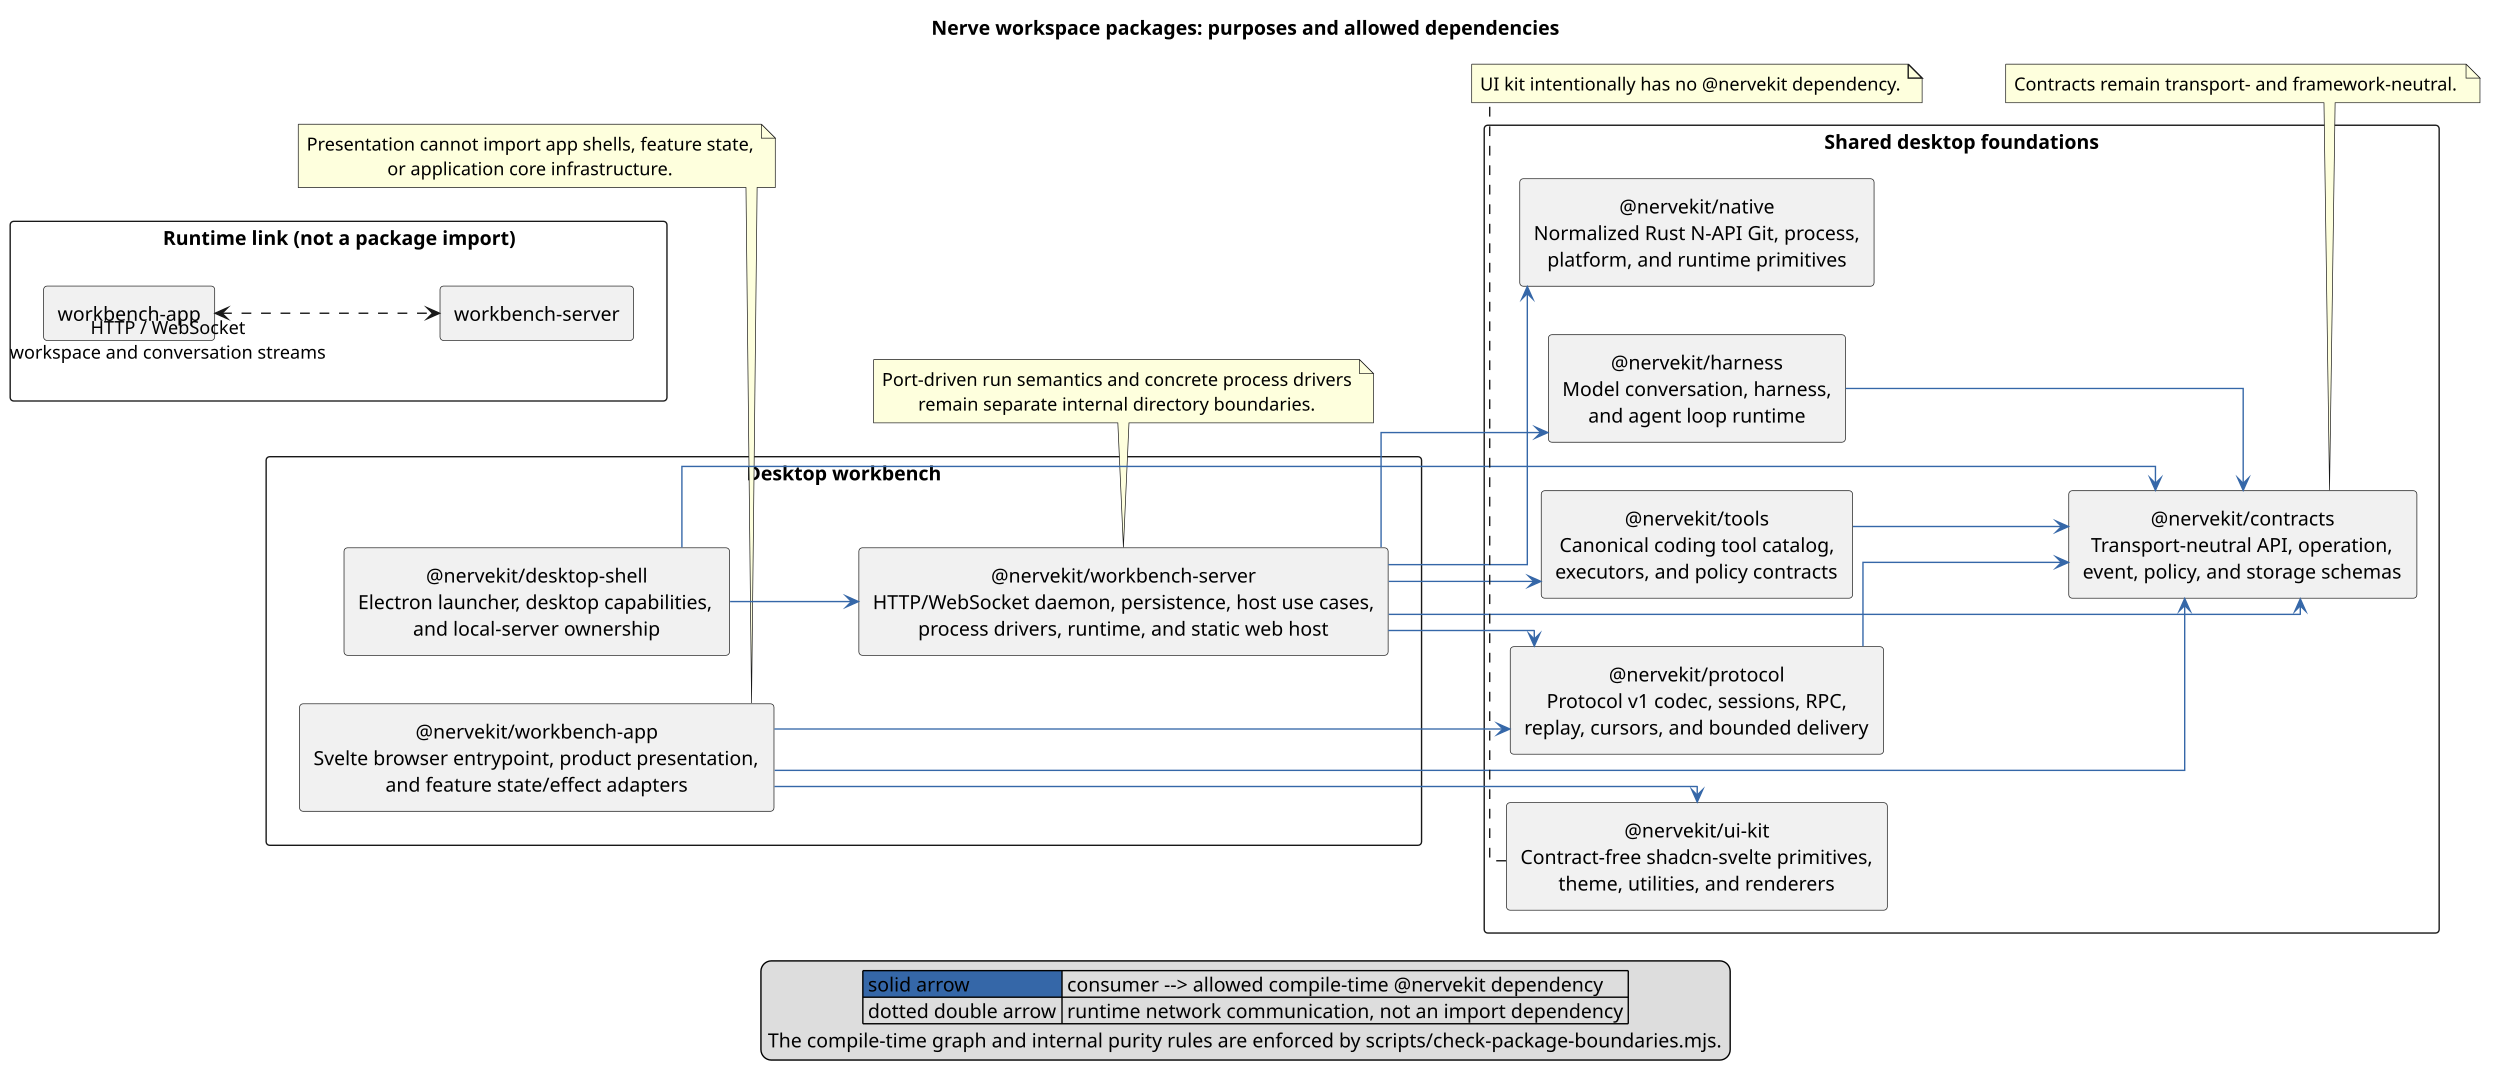
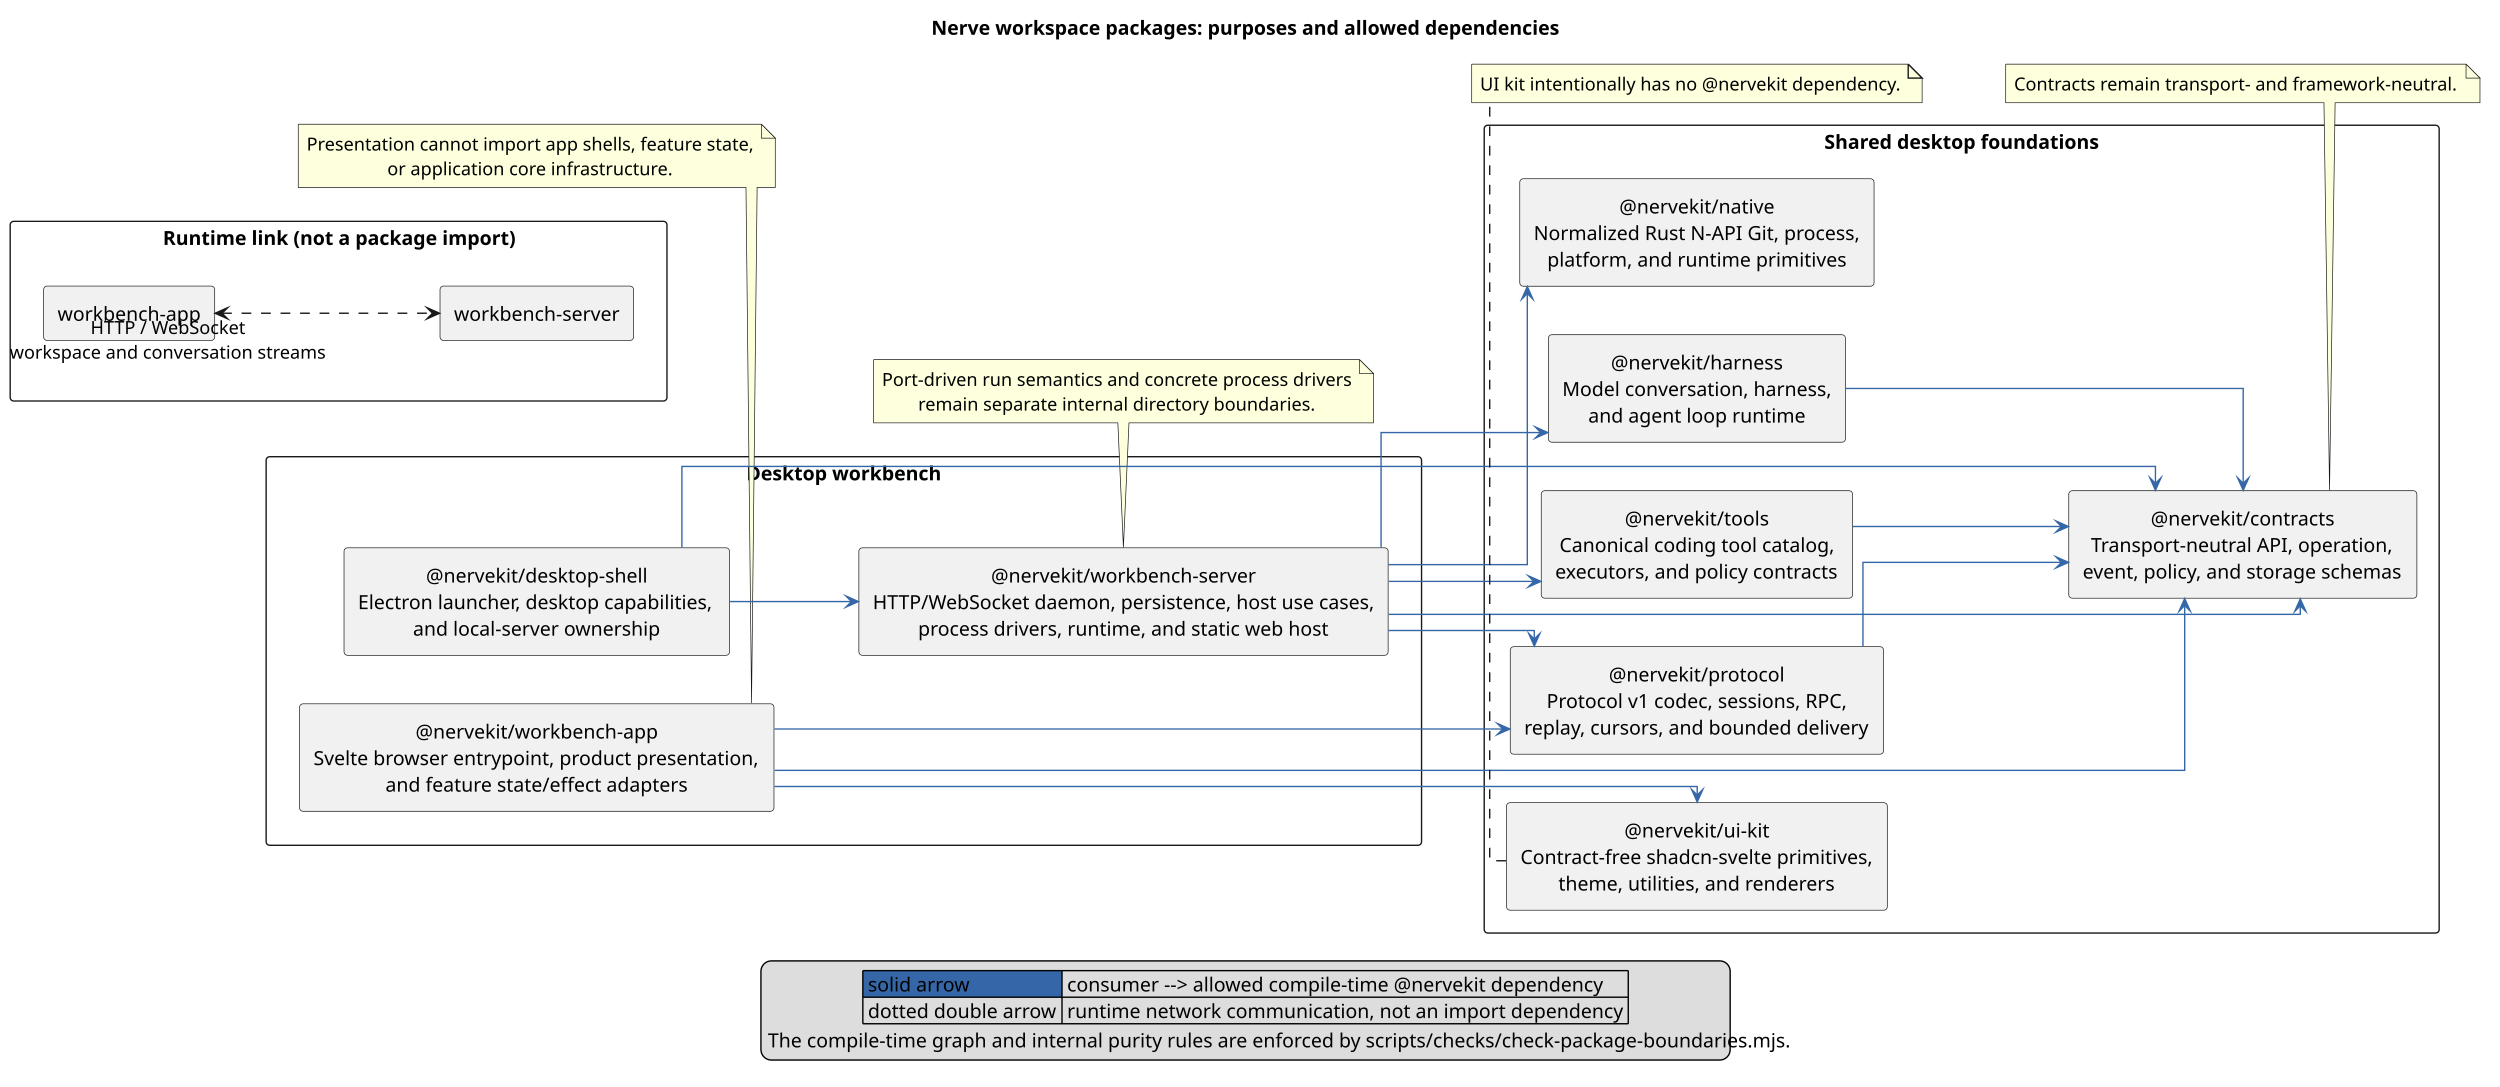
<svg xmlns="http://www.w3.org/2000/svg" contentStyleType="text/css" data-diagram-type="DESCRIPTION" height="780px" preserveAspectRatio="none" style="width:1795px;height:780px;background:#FFFFFF;" version="1.1" viewBox="0 0 1795 780" width="1795px" zoomAndPan="magnify">
  <defs />
  <g>
    <g class="title" data-source-line="8">
      <text fill="#000000" font-family="sans-serif" font-size="14" font-weight="700" lengthAdjust="spacing" textLength="451.232" x="668.692" y="24.966">Nerve workspace packages: purposes and allowed dependencies</text>
    </g>
    <g class="cluster" data-qualified-name="foundations" data-source-line="10" id="ent0001">
      <rect fill="none" height="580" rx="2.5" ry="2.5" style="stroke:#181818;stroke-width:1;" width="685.65" x="1065.67" y="89.918" />
      <text fill="#000000" font-family="sans-serif" font-size="14" font-weight="700" lengthAdjust="spacing" textLength="197.273" x="1309.858" y="106.884">Shared desktop foundations</text>
    </g>
    <g class="cluster" data-qualified-name="local" data-source-line="19" id="ent0008">
      <rect fill="none" height="279" rx="2.5" ry="2.5" style="stroke:#181818;stroke-width:1;" width="829.59" x="191.09" y="327.918" />
      <text fill="#000000" font-family="sans-serif" font-size="14" font-weight="700" lengthAdjust="spacing" textLength="139.929" x="535.92" y="344.884">Desktop workbench</text>
    </g>
    <g class="cluster" data-qualified-name="runtime_links" data-source-line="40" id="ent0025">
      <rect fill="none" height="129" rx="2.5" ry="2.5" style="stroke:#181818;stroke-width:1;" width="471.57" x="7.31" y="158.918" />
      <text fill="#000000" font-family="sans-serif" font-size="14" font-weight="700" lengthAdjust="spacing" textLength="252.293" x="116.948" y="175.884">Runtime link (not a package import)</text>
    </g>
    <g class="entity" data-qualified-name="foundations.contracts" data-source-line="11" id="ent0002">
      <rect fill="#F1F1F1" height="77.204" rx="2.5" ry="2.5" style="stroke:#181818;stroke-width:0.5;" width="249.949" x="1485.37" y="352.318" />
      <text fill="#000000" font-family="sans-serif" font-size="14" lengthAdjust="spacing" textLength="132.286" x="1544.202" y="377.284">@nervekit/contracts</text>
      <text fill="#000000" font-family="sans-serif" font-size="14" lengthAdjust="spacing" textLength="218.049" x="1501.32" y="396.352">Transport-neutral API, operation,</text>
      <text fill="#000000" font-family="sans-serif" font-size="14" lengthAdjust="spacing" textLength="229.949" x="1495.37" y="415.42">event, policy, and storage schemas</text>
    </g>
    <g class="entity" data-qualified-name="foundations.protocol" data-source-line="12" id="ent0003">
      <rect fill="#F1F1F1" height="77.204" rx="2.5" ry="2.5" style="stroke:#181818;stroke-width:0.5;" width="268.051" x="1084.36" y="464.318" />
      <text fill="#000000" font-family="sans-serif" font-size="14" lengthAdjust="spacing" textLength="126.462" x="1155.155" y="489.284">@nervekit/protocol</text>
      <text fill="#000000" font-family="sans-serif" font-size="14" lengthAdjust="spacing" textLength="215.879" x="1110.446" y="508.352">Protocol v1 codec, sessions, RPC,</text>
      <text fill="#000000" font-family="sans-serif" font-size="14" lengthAdjust="spacing" textLength="248.051" x="1094.36" y="527.42">replay, cursors, and bounded delivery</text>
    </g>
    <g class="entity" data-qualified-name="foundations.harness" data-source-line="13" id="ent0004">
      <rect fill="#F1F1F1" height="77.204" rx="2.5" ry="2.5" style="stroke:#181818;stroke-width:0.5;" width="213.297" x="1111.73" y="240.318" />
      <text fill="#000000" font-family="sans-serif" font-size="14" lengthAdjust="spacing" textLength="123.522" x="1156.618" y="265.284">@nervekit/harness</text>
      <text fill="#000000" font-family="sans-serif" font-size="14" lengthAdjust="spacing" textLength="193.297" x="1121.73" y="284.352">Model conversation, harness,</text>
      <text fill="#000000" font-family="sans-serif" font-size="14" lengthAdjust="spacing" textLength="156.001" x="1140.378" y="303.42">and agent loop runtime</text>
    </g>
    <g class="entity" data-qualified-name="foundations.tools" data-source-line="14" id="ent0005">
      <rect fill="#F1F1F1" height="77.204" rx="2.5" ry="2.5" style="stroke:#181818;stroke-width:0.5;" width="223.545" x="1106.61" y="352.318" />
      <text fill="#000000" font-family="sans-serif" font-size="14" lengthAdjust="spacing" textLength="103.586" x="1166.59" y="377.284">@nervekit/tools</text>
      <text fill="#000000" font-family="sans-serif" font-size="14" lengthAdjust="spacing" textLength="197.399" x="1119.683" y="396.352">Canonical coding tool catalog,</text>
      <text fill="#000000" font-family="sans-serif" font-size="14" lengthAdjust="spacing" textLength="203.545" x="1116.61" y="415.42">executors, and policy contracts</text>
    </g>
    <g class="entity" data-qualified-name="foundations.native" data-source-line="15" id="ent0006">
      <rect fill="#F1F1F1" height="77.204" rx="2.5" ry="2.5" style="stroke:#181818;stroke-width:0.5;" width="254.387" x="1091.19" y="128.318" />
      <text fill="#000000" font-family="sans-serif" font-size="14" lengthAdjust="spacing" textLength="111.454" x="1162.657" y="153.284">@nervekit/native</text>
      <text fill="#000000" font-family="sans-serif" font-size="14" lengthAdjust="spacing" textLength="234.387" x="1101.19" y="172.352">Normalized Rust N-API Git, process,</text>
      <text fill="#000000" font-family="sans-serif" font-size="14" lengthAdjust="spacing" textLength="214.899" x="1110.934" y="191.42">platform, and runtime primitives</text>
    </g>
    <g class="entity" data-qualified-name="foundations.ui_kit" data-source-line="16" id="ent0007">
      <rect fill="#F1F1F1" height="77.204" rx="2.5" ry="2.5" style="stroke:#181818;stroke-width:0.5;" width="273.427" x="1081.67" y="576.318" />
      <text fill="#000000" font-family="sans-serif" font-size="14" lengthAdjust="spacing" textLength="104.188" x="1166.29" y="601.284">@nervekit/ui-kit</text>
      <text fill="#000000" font-family="sans-serif" font-size="14" lengthAdjust="spacing" textLength="253.427" x="1091.67" y="620.352">Contract-free shadcn-svelte primitives,</text>
      <text fill="#000000" font-family="sans-serif" font-size="14" lengthAdjust="spacing" textLength="198.939" x="1118.914" y="639.42">theme, utilities, and renderers</text>
    </g>
    <g class="entity" data-qualified-name="local.workbench_server" data-source-line="20" id="ent0009">
      <rect fill="#F1F1F1" height="77.204" rx="2.5" ry="2.5" style="stroke:#181818;stroke-width:0.5;" width="380.023" x="616.66" y="393.318" />
      <text fill="#000000" font-family="sans-serif" font-size="14" lengthAdjust="spacing" textLength="190.217" x="711.563" y="418.284">@nervekit/workbench-server</text>
      <text fill="#000000" font-family="sans-serif" font-size="14" lengthAdjust="spacing" textLength="360.023" x="626.66" y="437.352">HTTP/WebSocket daemon, persistence, host use cases,</text>
      <text fill="#000000" font-family="sans-serif" font-size="14" lengthAdjust="spacing" textLength="294.979" x="659.182" y="456.42">process drivers, runtime, and static web host</text>
    </g>
    <g class="entity" data-qualified-name="local.workbench_app" data-source-line="21" id="ent0010">
      <rect fill="#F1F1F1" height="77.204" rx="2.5" ry="2.5" style="stroke:#181818;stroke-width:0.5;" width="340.627" x="215.09" y="505.318" />
      <text fill="#000000" font-family="sans-serif" font-size="14" lengthAdjust="spacing" textLength="174.117" x="298.345" y="530.284">@nervekit/workbench-app</text>
      <text fill="#000000" font-family="sans-serif" font-size="14" lengthAdjust="spacing" textLength="320.627" x="225.09" y="549.352">Svelte browser entrypoint, product presentation,</text>
      <text fill="#000000" font-family="sans-serif" font-size="14" lengthAdjust="spacing" textLength="217.321" x="276.743" y="568.42">and feature state/effect adapters</text>
    </g>
    <g class="entity" data-qualified-name="local.desktop_shell" data-source-line="22" id="ent0011">
      <rect fill="#F1F1F1" height="77.204" rx="2.5" ry="2.5" style="stroke:#181818;stroke-width:0.5;" width="276.787" x="247.01" y="393.318" />
      <text fill="#000000" font-family="sans-serif" font-size="14" lengthAdjust="spacing" textLength="159.081" x="305.863" y="418.284">@nervekit/desktop-shell</text>
      <text fill="#000000" font-family="sans-serif" font-size="14" lengthAdjust="spacing" textLength="256.787" x="257.01" y="437.352">Electron launcher, desktop capabilities,</text>
      <text fill="#000000" font-family="sans-serif" font-size="14" lengthAdjust="spacing" textLength="177.729" x="296.539" y="456.42">and local-server ownership</text>
    </g>
    <g class="entity" data-qualified-name="runtime_links.rt_workbench_app" data-source-line="41" id="ent0026">
      <rect fill="#F1F1F1" height="39.068" rx="2.5" ry="2.5" style="stroke:#181818;stroke-width:0.5;" width="122.844" x="31.31" y="205.388" />
      <text fill="#000000" font-family="sans-serif" font-size="14" lengthAdjust="spacing" textLength="102.844" x="41.31" y="230.354">workbench-app</text>
    </g>
    <g class="entity" data-qualified-name="runtime_links.rt_workbench_server" data-source-line="42" id="ent0027">
      <rect fill="#F1F1F1" height="39.068" rx="2.5" ry="2.5" style="stroke:#181818;stroke-width:0.5;" width="138.944" x="315.93" y="205.388" />
      <text fill="#000000" font-family="sans-serif" font-size="14" lengthAdjust="spacing" textLength="118.944" x="325.93" y="230.354">workbench-server</text>
    </g>
    <g class="entity" data-qualified-name="GMN30" data-source-line="48" id="ent0031">
      <path d="M1440.09,46.068 L1440.09,73.774 A0,0 0 0 0 1440.09,73.774 L1668.61,73.774 L1672.61,351.978 L1676.61,73.774 L1780.617,73.774 A0,0 0 0 0 1780.617,73.774 L1780.617,56.068 L1770.617,46.068 L1440.09,46.068 A0,0 0 0 0 1440.09,46.068" fill="#FEFFDD" style="stroke:#181818;stroke-width:0.5;" />
      <path d="M1770.617,46.068 L1770.617,56.068 L1780.617,56.068 L1770.617,46.068" fill="#FEFFDD" style="stroke:#181818;stroke-width:0.5;" />
      <text fill="#000000" font-family="sans-serif" font-size="13" lengthAdjust="spacing" textLength="319.527" x="1446.09" y="64.965">Contracts remain transport- and framework-neutral.</text>
    </g>
    <g class="entity" data-qualified-name="GMN33" data-source-line="51" id="ent0034">
      <path d="M1056.68,46.068 L1056.68,73.774 L1380.086,73.774 L1380.086,56.068 L1370.086,46.068 L1056.68,46.068" fill="#FEFFDD" style="stroke:#181818;stroke-width:0.5;" />
      <path d="M1370.086,46.068 L1370.086,56.068 L1380.086,56.068 L1370.086,46.068" fill="#FEFFDD" style="stroke:#181818;stroke-width:1;" />
      <text fill="#000000" font-family="sans-serif" font-size="13" lengthAdjust="spacing" textLength="302.406" x="1062.68" y="64.965">UI kit intentionally has no @nervekit dependency.</text>
    </g>
    <g class="entity" data-qualified-name="GMN36" data-source-line="54" id="ent0037">
      <path d="M627.23,258.208 L627.23,303.62 A0,0 0 0 0 627.23,303.62 L802.61,303.62 L806.61,393.028 L810.61,303.62 L986.1,303.62 A0,0 0 0 0 986.1,303.62 L986.1,268.208 L976.1,258.208 L627.23,258.208 A0,0 0 0 0 627.23,258.208" fill="#FEFFDD" style="stroke:#181818;stroke-width:0.5;" />
      <path d="M976.1,258.208 L976.1,268.208 L986.1,268.208 L976.1,258.208" fill="#FEFFDD" style="stroke:#181818;stroke-width:0.5;" />
      <text fill="#000000" font-family="sans-serif" font-size="13" lengthAdjust="spacing" textLength="337.87" x="633.23" y="277.105">Port-driven run semantics and concrete process drivers</text>
      <text fill="#000000" font-family="sans-serif" font-size="13" lengthAdjust="spacing" textLength="285.883" x="659.223" y="294.811">remain separate internal directory boundaries.</text>
    </g>
    <g class="entity" data-qualified-name="GMN39" data-source-line="58" id="ent0040">
      <path d="M214.15,89.208 L214.15,134.62 A0,0 0 0 0 214.15,134.62 L535.61,134.62 L539.61,504.818 L543.61,134.62 L556.653,134.62 A0,0 0 0 0 556.653,134.62 L556.653,99.208 L546.653,89.208 L214.15,89.208 A0,0 0 0 0 214.15,89.208" fill="#FEFFDD" style="stroke:#181818;stroke-width:0.5;" />
      <path d="M546.653,89.208 L546.653,99.208 L556.653,99.208 L546.653,89.208" fill="#FEFFDD" style="stroke:#181818;stroke-width:0.5;" />
      <text fill="#000000" font-family="sans-serif" font-size="13" lengthAdjust="spacing" textLength="321.503" x="220.15" y="108.105">Presentation cannot import app shells, feature state,</text>
      <text fill="#000000" font-family="sans-serif" font-size="13" lengthAdjust="spacing" textLength="205.647" x="278.078" y="125.811">or application core infrastructure.</text>
    </g>
    <g class="link" data-entity-1="ent0003" data-entity-2="ent0002" data-link-type="dependency" data-source-line="25" id="lnk12">
      <path d="M1337.61,464.018 C1337.61,436.248 1337.61,403.788 1337.61,403.788 C1337.61,403.788 1408.46,403.788 1480.16,403.788" fill="none" id="protocol-to-contracts" style="stroke:#3567A8;stroke-width:1;" />
      <polygon fill="#3567A8" points="1485.16,403.788,1476.16,399.788,1480.16,403.788,1476.16,407.788,1485.16,403.788" style="stroke:#3567A8;stroke-width:1;stroke-linejoin:miter;stroke-miterlimit:10;" />
    </g>
    <g class="link" data-entity-1="ent0004" data-entity-2="ent0002" data-link-type="dependency" data-source-line="26" id="lnk13">
      <path d="M1325.3,278.918 C1441.44,278.918 1610.61,278.918 1610.61,278.918 C1610.61,278.918 1610.61,314.708 1610.61,347.058" fill="none" id="harness-to-contracts" style="stroke:#3567A8;stroke-width:1;" />
      <polygon fill="#3567A8" points="1610.61,352.058,1614.61,343.058,1610.61,347.058,1606.61,343.058,1610.61,352.058" style="stroke:#3567A8;stroke-width:1;stroke-linejoin:miter;stroke-miterlimit:10;" />
    </g>
    <g class="link" data-entity-1="ent0005" data-entity-2="ent0002" data-link-type="dependency" data-source-line="27" id="lnk14">
      <path d="M1330.44,378.048 C1378.75,378.048 1430.44,378.048 1480.12,378.048" fill="none" id="tools-to-contracts" style="stroke:#3567A8;stroke-width:1;" />
      <polygon fill="#3567A8" points="1485.12,378.048,1476.12,374.048,1480.12,378.048,1476.12,382.048,1485.12,378.048" style="stroke:#3567A8;stroke-width:1;stroke-linejoin:miter;stroke-miterlimit:10;" />
    </g>
    <g class="link" data-entity-1="ent0009" data-entity-2="ent0002" data-link-type="dependency" data-source-line="29" id="lnk15">
      <path d="M997.08,441.118 C1246.27,441.118 1651.61,441.118 1651.61,441.118 C1651.61,441.118 1651.61,441.458 1651.61,434.978" fill="none" id="workbench_server-to-contracts" style="stroke:#3567A8;stroke-width:1;" />
      <polygon fill="#3567A8" points="1651.61,429.978,1647.61,438.978,1651.61,434.978,1655.61,438.978,1651.61,429.978" style="stroke:#3567A8;stroke-width:1;stroke-linejoin:miter;stroke-miterlimit:10;" />
    </g>
    <g class="link" data-entity-1="ent0009" data-entity-2="ent0003" data-link-type="dependency" data-source-line="30" id="lnk16">
      <path d="M996.8,452.718 C1053.87,452.718 1101.61,452.718 1101.61,452.718 C1101.61,452.718 1101.61,452.378 1101.61,458.858" fill="none" id="workbench_server-to-protocol" style="stroke:#3567A8;stroke-width:1;" />
      <polygon fill="#3567A8" points="1101.61,463.858,1105.61,454.858,1101.61,458.858,1097.61,454.858,1101.61,463.858" style="stroke:#3567A8;stroke-width:1;stroke-linejoin:miter;stroke-miterlimit:10;" />
    </g>
    <g class="link" data-entity-1="ent0009" data-entity-2="ent0004" data-link-type="dependency" data-source-line="31" id="lnk17">
      <path d="M991.61,392.858 C991.61,357.378 991.61,310.568 991.61,310.568 C991.61,310.568 1047.59,310.568 1106.31,310.568" fill="none" id="workbench_server-to-harness" style="stroke:#3567A8;stroke-width:1;" />
      <polygon fill="#3567A8" points="1111.31,310.568,1102.31,306.568,1106.31,310.568,1102.31,314.568,1111.31,310.568" style="stroke:#3567A8;stroke-width:1;stroke-linejoin:miter;stroke-miterlimit:10;" />
    </g>
    <g class="link" data-entity-1="ent0009" data-entity-2="ent0005" data-link-type="dependency" data-source-line="32" id="lnk18">
      <path d="M997.16,417.448 C1034.53,417.448 1067.57,417.448 1101.34,417.448" fill="none" id="workbench_server-to-tools" style="stroke:#3567A8;stroke-width:1;" />
      <polygon fill="#3567A8" points="1106.34,417.448,1097.34,413.448,1101.34,417.448,1097.34,421.448,1106.34,417.448" style="stroke:#3567A8;stroke-width:1;stroke-linejoin:miter;stroke-miterlimit:10;" />
    </g>
    <g class="link" data-entity-1="ent0009" data-entity-2="ent0006" data-link-type="dependency" data-source-line="33" id="lnk19">
      <path d="M996.83,405.388 C1051.48,405.388 1096.61,405.388 1096.61,405.388 C1096.61,405.388 1096.61,278.338 1096.61,210.758" fill="none" id="workbench_server-to-native" style="stroke:#3567A8;stroke-width:1;" />
      <polygon fill="#3567A8" points="1096.61,205.758,1092.61,214.758,1096.61,210.758,1100.61,214.758,1096.61,205.758" style="stroke:#3567A8;stroke-width:1;stroke-linejoin:miter;stroke-miterlimit:10;" />
    </g>
    <g class="link" data-entity-1="ent0010" data-entity-2="ent0002" data-link-type="dependency" data-source-line="34" id="lnk20">
      <path d="M556.19,553.118 C883.86,553.118 1568.61,553.118 1568.61,553.118 C1568.61,553.118 1568.61,482.758 1568.61,434.768" fill="none" id="workbench_app-to-contracts" style="stroke:#3567A8;stroke-width:1;" />
      <polygon fill="#3567A8" points="1568.61,429.768,1564.61,438.768,1568.61,434.768,1572.61,438.768,1568.61,429.768" style="stroke:#3567A8;stroke-width:1;stroke-linejoin:miter;stroke-miterlimit:10;" />
    </g>
    <g class="link" data-entity-1="ent0010" data-entity-2="ent0003" data-link-type="dependency" data-source-line="35" id="lnk21">
      <path d="M555.98,523.418 C712.22,523.418 935.39,523.418 1079.04,523.418" fill="none" id="workbench_app-to-protocol" style="stroke:#3567A8;stroke-width:1;" />
      <polygon fill="#3567A8" points="1084.04,523.418,1075.04,519.418,1079.04,523.418,1075.04,527.418,1084.04,523.418" style="stroke:#3567A8;stroke-width:1;stroke-linejoin:miter;stroke-miterlimit:10;" />
    </g>
    <g class="link" data-entity-1="ent0010" data-entity-2="ent0007" data-link-type="dependency" data-source-line="36" id="lnk22">
      <path d="M556.03,564.718 C799.79,564.718 1218.61,564.718 1218.61,564.718 C1218.61,564.718 1218.61,564.378 1218.61,570.858" fill="none" id="workbench_app-to-ui_kit" style="stroke:#3567A8;stroke-width:1;" />
      <polygon fill="#3567A8" points="1218.61,575.858,1222.61,566.858,1218.61,570.858,1214.61,566.858,1218.61,575.858" style="stroke:#3567A8;stroke-width:1;stroke-linejoin:miter;stroke-miterlimit:10;" />
    </g>
    <g class="link" data-entity-1="ent0011" data-entity-2="ent0002" data-link-type="dependency" data-source-line="37" id="lnk23">
      <path d="M489.61,393.028 C489.61,366.038 489.61,334.918 489.61,334.918 C489.61,334.918 1547.61,334.918 1547.61,334.918 C1547.61,334.918 1547.61,337.468 1547.61,347.028" fill="none" id="desktop_shell-to-contracts" style="stroke:#3567A8;stroke-width:1;" />
      <polygon fill="#3567A8" points="1547.61,352.028,1551.61,343.028,1547.61,347.028,1543.61,343.028,1547.61,352.028" style="stroke:#3567A8;stroke-width:1;stroke-linejoin:miter;stroke-miterlimit:10;" />
    </g>
    <g class="link" data-entity-1="ent0011" data-entity-2="ent0009" data-link-type="dependency" data-source-line="38" id="lnk24">
      <path d="M524.22,431.918 C553.71,431.918 580.33,431.918 611.35,431.918" fill="none" id="desktop_shell-to-workbench_server" style="stroke:#3567A8;stroke-width:1;" />
      <polygon fill="#3567A8" points="616.35,431.918,607.35,427.918,611.35,431.918,607.35,435.918,616.35,431.918" style="stroke:#3567A8;stroke-width:1;stroke-linejoin:miter;stroke-miterlimit:10;" />
    </g>
    <g class="link" data-entity-1="ent0026" data-entity-2="ent0027" data-link-type="dependency" data-source-line="43" id="lnk28">
      <path d="M159.44,224.918 C206.57,224.918 261.54,224.918 310.56,224.918" fill="none" id="rt_workbench_app-rt_workbench_server" style="stroke:#181818;stroke-width:1;stroke-dasharray:7,7;" />
      <polygon fill="#181818" points="154.44,224.918,163.44,228.918,159.44,224.918,163.44,220.918,154.44,224.918" style="stroke:#181818;stroke-width:1;stroke-linejoin:miter;stroke-miterlimit:10;" />
      <polygon fill="#181818" points="315.56,224.918,306.56,220.918,310.56,224.918,306.56,228.918,315.56,224.918" style="stroke:#181818;stroke-width:1;stroke-linejoin:miter;stroke-miterlimit:10;" />
      <text fill="#000000" font-family="sans-serif" font-size="13" lengthAdjust="spacing" textLength="111.176" x="64.987" y="239.815">HTTP / WebSocket</text>
      <text fill="#000000" font-family="sans-serif" font-size="13" lengthAdjust="spacing" textLength="227.149" x="7" y="257.521">workspace and conversation streams</text>
    </g>
    <g class="link" data-entity-1="ent0007" data-entity-2="ent0034" data-link-type="association" data-source-line="51" id="lnk35">
      <path d="M1081.29,618.018 C1074.01,618.018 1069.61,618.018 1069.61,618.018 C1069.61,618.018 1069.61,160.648 1069.61,73.988" fill="none" id="ui_kit-GMN33" style="stroke:#181818;stroke-width:1;stroke-dasharray:7,7;" />
    </g>
    <g class="legend" data-source-line="62">
      <rect fill="#DDDDDD" height="71.204" rx="7.5" ry="7.5" style="stroke:#000000;stroke-width:1;" width="695.913" x="546.352" y="689.918" />
      <rect fill="#3567A8" height="19.068" style="stroke:none;stroke-width:1;" width="142.995" x="619.525" y="696.918" />
      <text fill="#000000" font-family="sans-serif" font-size="14" lengthAdjust="spacing" textLength="73.542" x="623.165" y="711.884">solid arrow</text>
      <text fill="#000000" font-family="sans-serif" font-size="14" lengthAdjust="spacing" textLength="385.166" x="766.16" y="711.884">consumer --&gt; allowed compile-time @nervekit dependency</text>
      <text fill="#000000" font-family="sans-serif" font-size="14" lengthAdjust="spacing" textLength="135.715" x="623.165" y="730.952">dotted double arrow</text>
      <text fill="#000000" font-family="sans-serif" font-size="14" lengthAdjust="spacing" textLength="399.292" x="766.16" y="730.952">runtime network communication, not an import dependency</text>
      <line style="stroke:#000000;stroke-width:1;" x1="619.525" x2="1169.093" y1="696.918" y2="696.918" />
      <line style="stroke:#000000;stroke-width:1;" x1="619.525" x2="1169.093" y1="715.986" y2="715.986" />
      <line style="stroke:#000000;stroke-width:1;" x1="619.525" x2="1169.093" y1="735.054" y2="735.054" />
      <line style="stroke:#000000;stroke-width:1;" x1="619.525" x2="619.525" y1="696.918" y2="735.054" />
      <line style="stroke:#000000;stroke-width:1;" x1="762.52" x2="762.52" y1="696.918" y2="735.054" />
      <line style="stroke:#000000;stroke-width:1;" x1="1169.093" x2="1169.093" y1="696.918" y2="735.054" />
-       <text fill="#000000" font-family="sans-serif" font-size="14" lengthAdjust="spacing" textLength="685.913" x="551.352" y="752.02">The compile-time graph and internal purity rules are enforced by scripts/check-package-boundaries.mjs.</text>
+       <text fill="#000000" font-family="sans-serif" font-size="14" lengthAdjust="spacing" textLength="685.913" x="551.352" y="752.02">The compile-time graph and internal purity rules are enforced by scripts/checks/check-package-boundaries.mjs.</text>
    </g>
  </g>
</svg>
